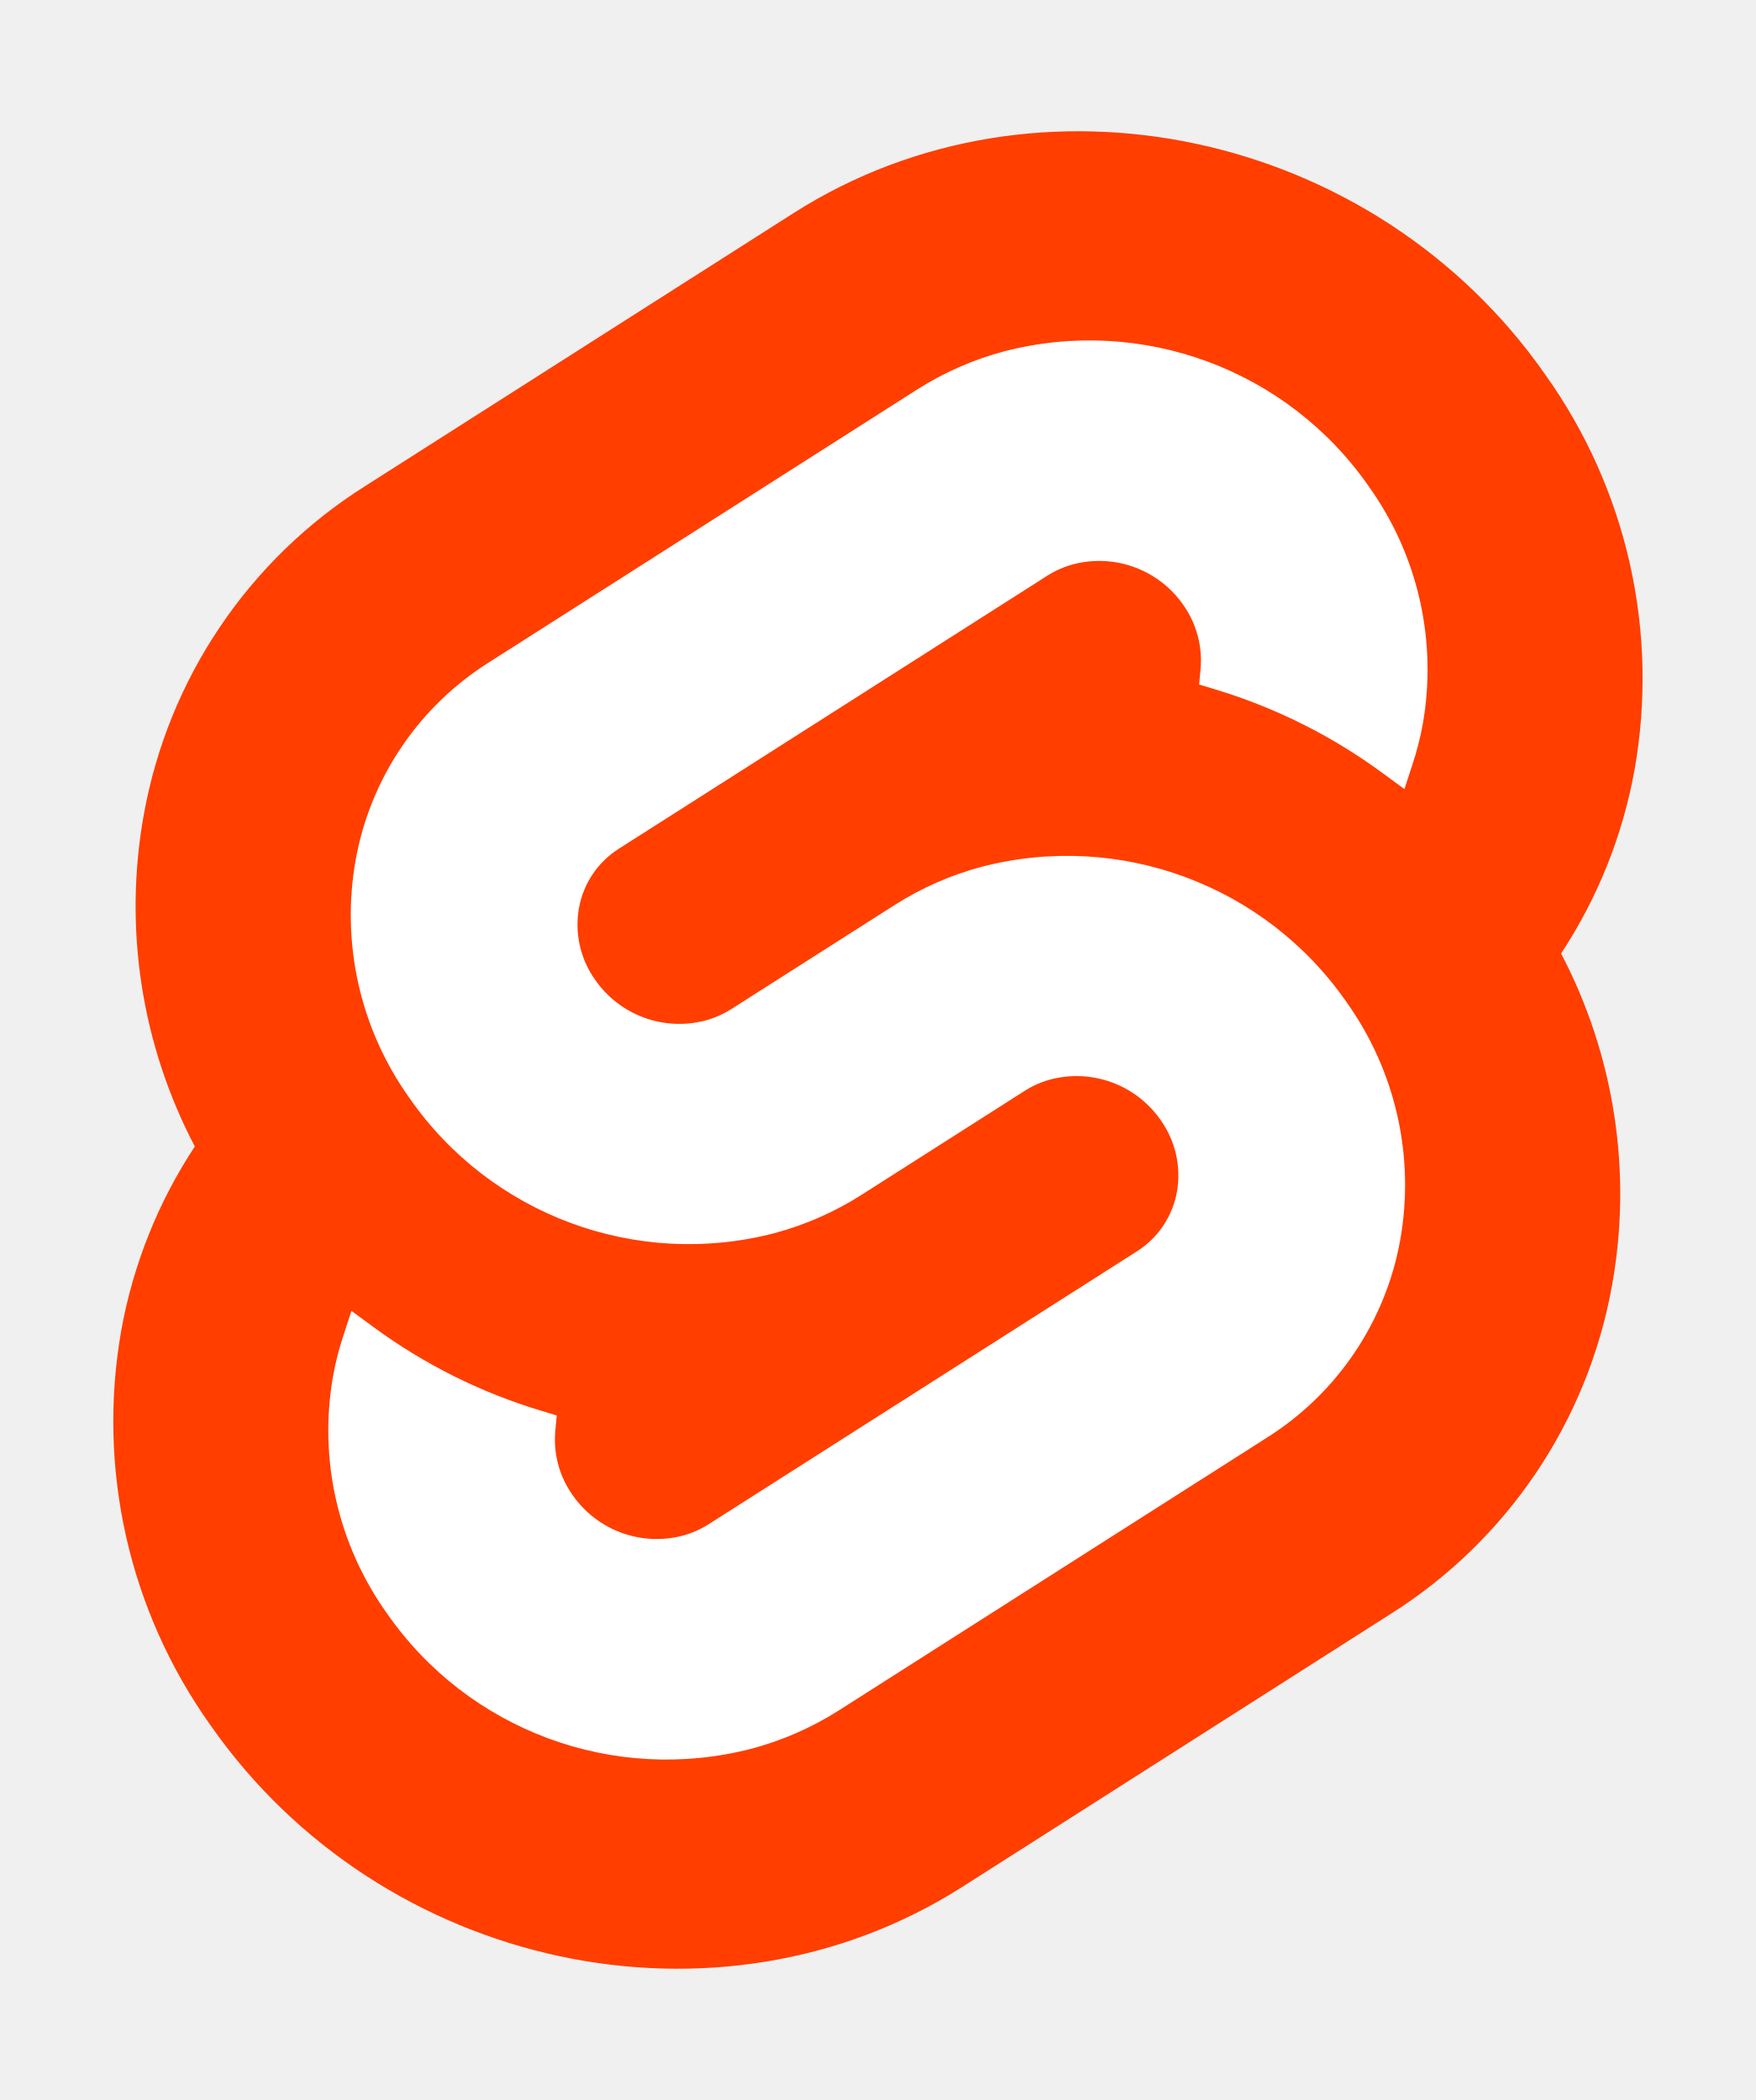
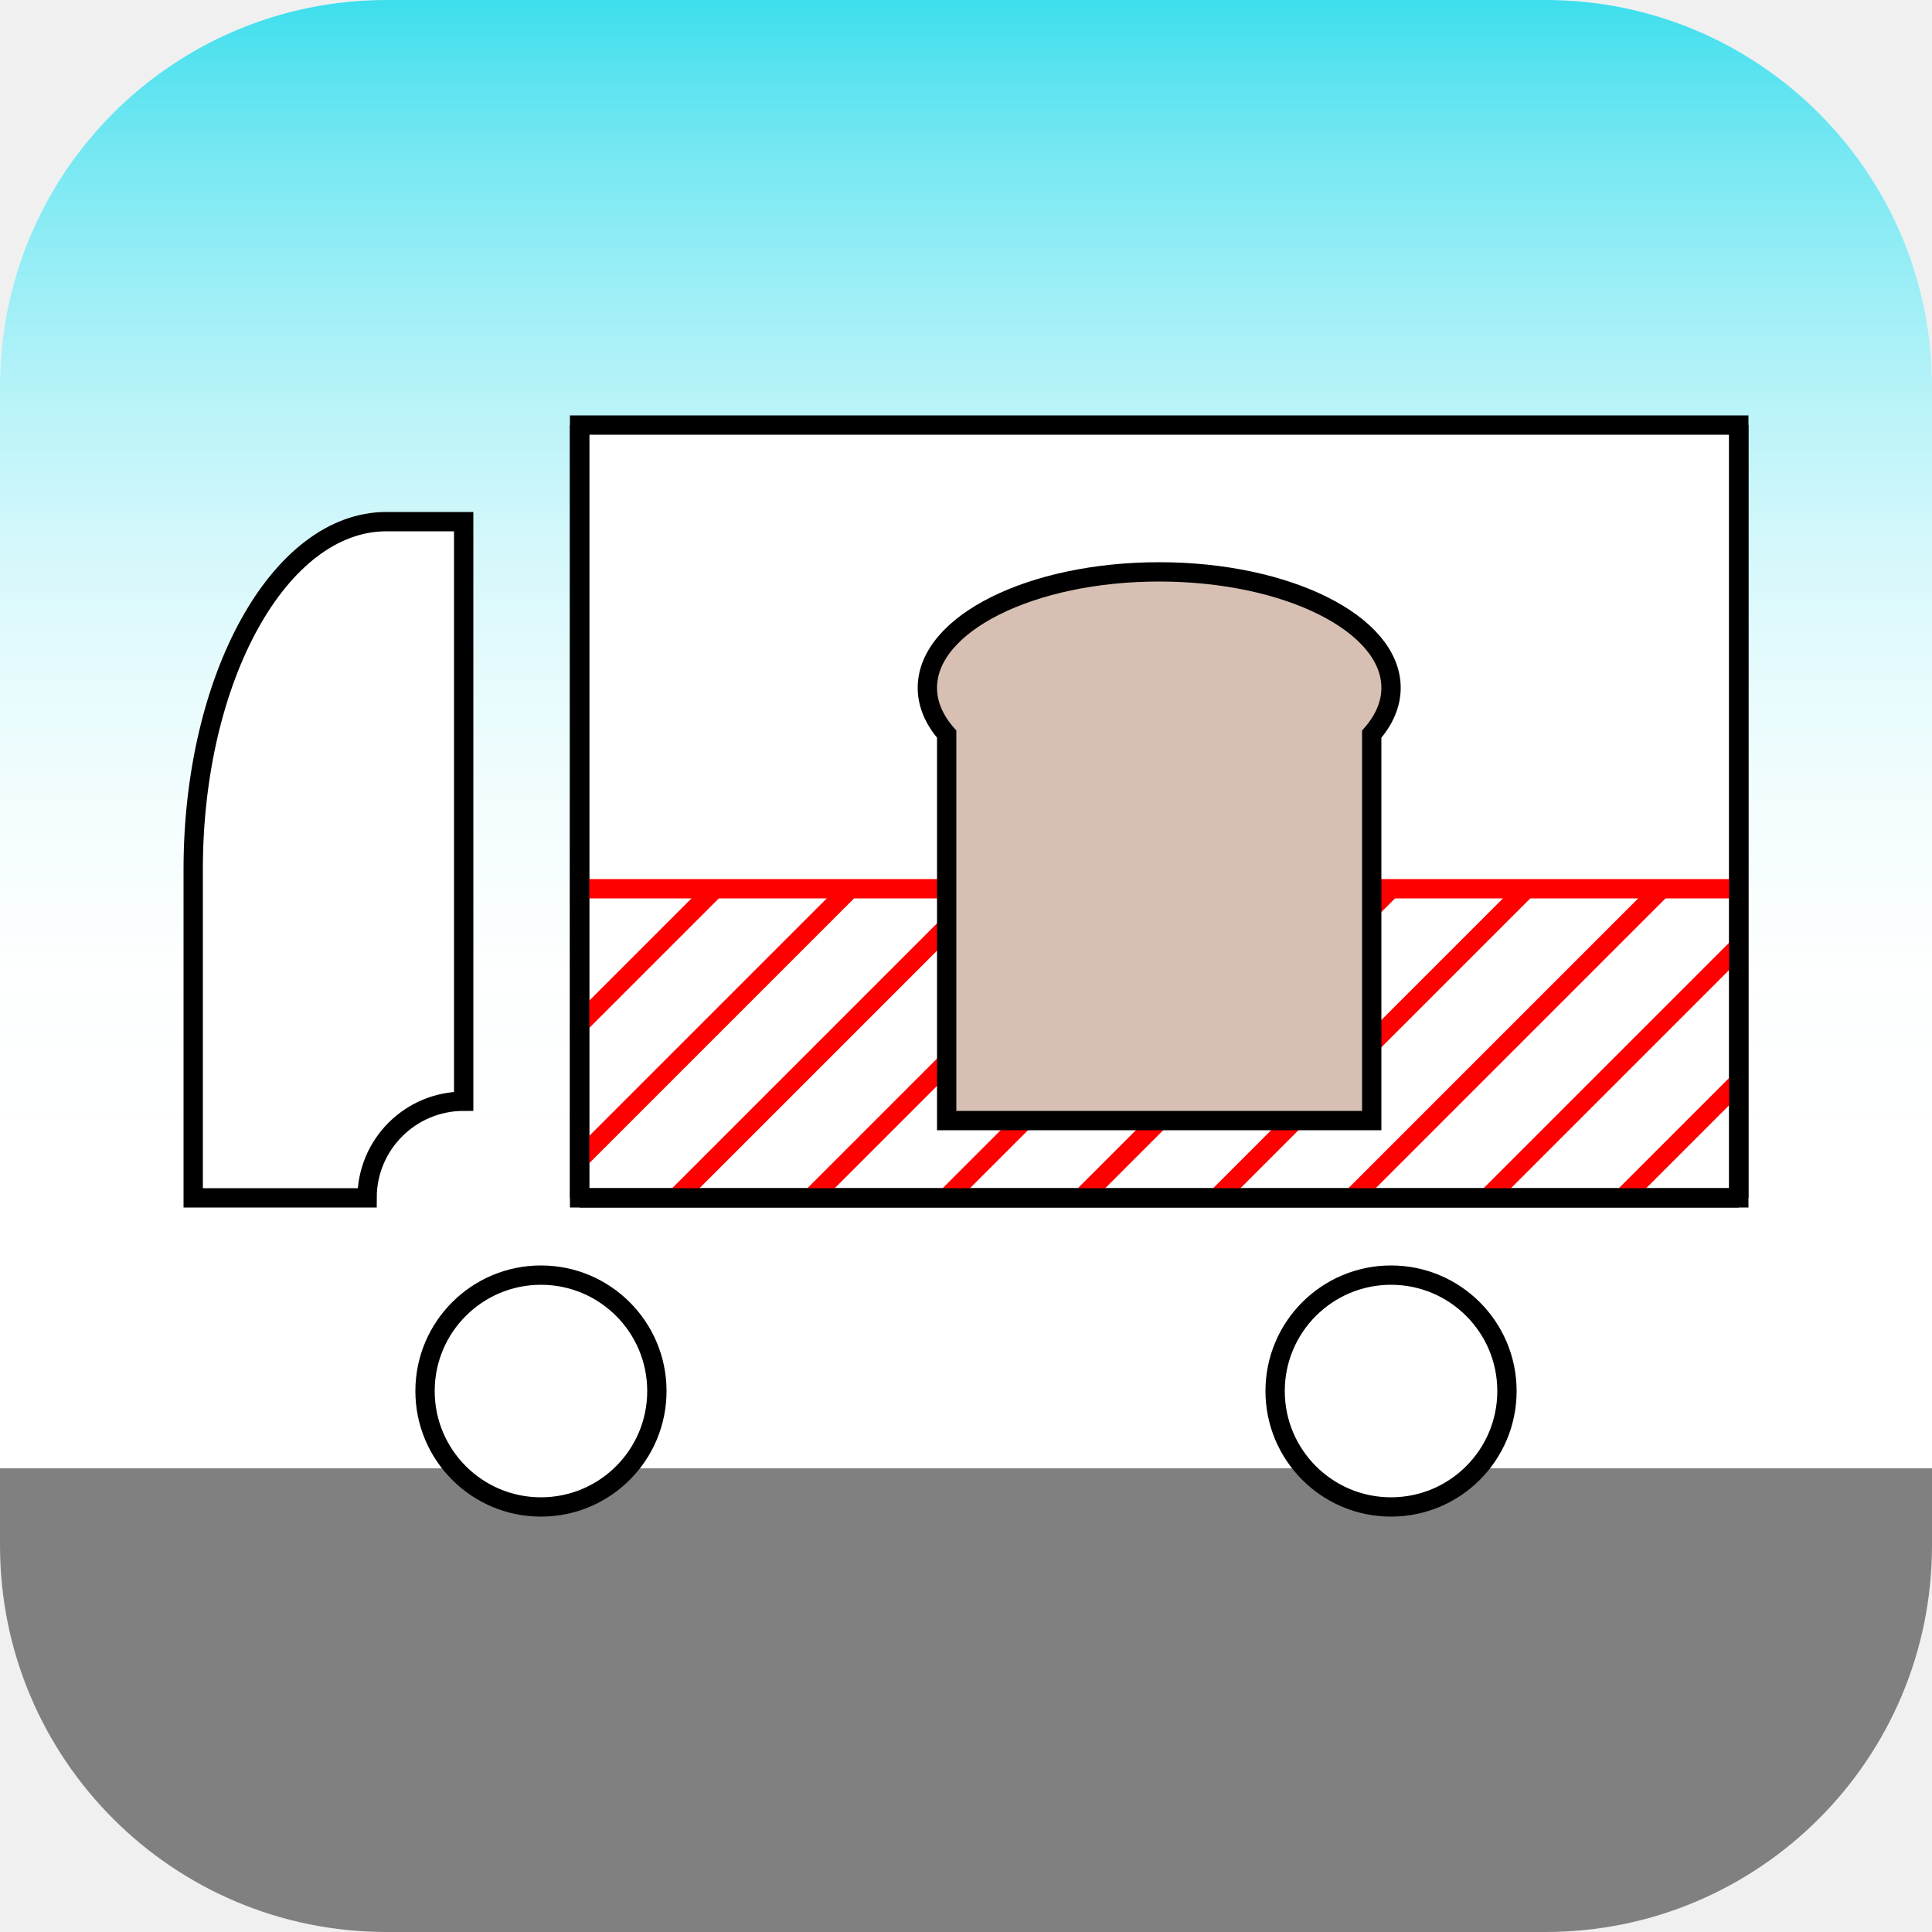
- <svg xmlns="http://www.w3.org/2000/svg" width="107" height="128" viewBox="0 0 107 128">
-   <path d="M94.157 22.819c-10.4-14.885-30.94-19.297-45.792-9.835L22.282 29.608A29.92 29.92 0 0 0 8.764 49.65a31.5 31.5 0 0 0 3.108 20.231 30 30 0 0 0-4.477 11.183 31.9 31.9 0 0 0 5.448 24.116c10.402 14.887 30.942 19.297 45.791 9.835l26.083-16.624A29.92 29.92 0 0 0 98.235 78.35a31.53 31.53 0 0 0-3.105-20.232 30 30 0 0 0 4.474-11.182 31.88 31.88 0 0 0-5.447-24.116" style="fill:#ff3e00" />
-   <path d="M45.817 106.582a20.72 20.72 0 0 1-22.237-8.243 19.17 19.17 0 0 1-3.277-14.503 18 18 0 0 1 .624-2.435l.49-1.498 1.337.981a33.6 33.6 0 0 0 10.203 5.098l.97.294-.09.968a5.85 5.85 0 0 0 1.052 3.878 6.24 6.24 0 0 0 6.695 2.485 5.8 5.8 0 0 0 1.603-.704L69.27 76.28a5.43 5.43 0 0 0 2.45-3.631 5.8 5.8 0 0 0-.987-4.371 6.24 6.24 0 0 0-6.698-2.487 5.7 5.7 0 0 0-1.6.704l-9.953 6.345a19 19 0 0 1-5.296 2.326 20.72 20.72 0 0 1-22.237-8.243 19.17 19.17 0 0 1-3.277-14.502 17.99 17.99 0 0 1 8.13-12.052l26.081-16.623a19 19 0 0 1 5.3-2.329 20.72 20.72 0 0 1 22.237 8.243 19.17 19.17 0 0 1 3.277 14.503 18 18 0 0 1-.624 2.435l-.49 1.498-1.337-.98a33.6 33.6 0 0 0-10.203-5.1l-.97-.294.09-.968a5.86 5.86 0 0 0-1.052-3.878 6.24 6.24 0 0 0-6.696-2.485 5.8 5.8 0 0 0-1.602.704L37.73 51.72a5.42 5.42 0 0 0-2.449 3.63 5.79 5.79 0 0 0 .986 4.372 6.24 6.24 0 0 0 6.698 2.486 5.8 5.8 0 0 0 1.602-.704l9.952-6.342a19 19 0 0 1 5.295-2.328 20.72 20.72 0 0 1 22.237 8.242 19.17 19.17 0 0 1 3.277 14.503 18 18 0 0 1-8.13 12.053l-26.081 16.622a19 19 0 0 1-5.3 2.328" style="fill:#fff" />
+ <svg xmlns="http://www.w3.org/2000/svg" id="Layer_1" data-name="Layer 1" viewBox="0 0 500 500">
+   <defs>
+     <style>.cls-1{fill:none;}.cls-2{clip-path:url(#clip-path);}.cls-3,.cls-6,.cls-7{fill:#fff;}.cls-4{fill:gray;}.cls-5{fill:url(#linear-gradient);}.cls-6,.cls-8{stroke:#000;}.cls-6,.cls-7,.cls-8{stroke-miterlimit:10;stroke-width:5px;}.cls-7{stroke:red;}.cls-8{fill:#d7c0b3;}</style>
+     <clipPath id="clip-path">
+       <rect class="cls-1" width="500" height="500" rx="100" />
+     </clipPath>
+     <linearGradient id="linear-gradient" x1="100" y1="150" x2="400" y2="150" gradientTransform="translate(0 0)" gradientUnits="userSpaceOnUse">
+       <stop offset="0" stop-color="#3ddeed" />
+       <stop offset="0.03" stop-color="#3ddeed" stop-opacity="0.92" />
+       <stop offset="0.13" stop-color="#3ddeed" stop-opacity="0.71" />
+       <stop offset="0.24" stop-color="#3ddeed" stop-opacity="0.52" />
+       <stop offset="0.35" stop-color="#3ddeed" stop-opacity="0.36" />
+       <stop offset="0.46" stop-color="#3ddeed" stop-opacity="0.23" />
+       <stop offset="0.58" stop-color="#3ddeed" stop-opacity="0.13" />
+       <stop offset="0.7" stop-color="#3ddeed" stop-opacity="0.06" />
+       <stop offset="0.83" stop-color="#3ddeed" stop-opacity="0.01" />
+       <stop offset="1" stop-color="#3ddeed" stop-opacity="0" />
+     </linearGradient>
+   </defs>
+   <g class="cls-2">
+     <rect class="cls-3" width="500" height="500" />
+     <rect class="cls-4" y="380" width="500" height="120" />
+     <rect class="cls-5" x="100" y="-100" width="300" height="500" transform="translate(400 -100) rotate(90)" />
+     <rect class="cls-6" x="150" y="110" width="300" height="200" />
+     <circle class="cls-6" cx="360" cy="360" r="30" />
+     <path class="cls-6" d="M120,135V285a25,25,0,0,0-25,25H50V225c0-49.71,22.39-90,50-90Z" />
+     <circle class="cls-6" cx="140" cy="360" r="30" />
+     <line class="cls-7" x1="150" y1="265" x2="185" y2="230" />
+     <line class="cls-7" x1="150" y1="300" x2="220" y2="230" />
+     <line class="cls-7" x1="175" y1="310" x2="255" y2="230" />
+     <line class="cls-7" x1="210" y1="310" x2="290" y2="230" />
+     <line class="cls-7" x1="245" y1="310" x2="325" y2="230" />
+     <line class="cls-7" x1="280" y1="310" x2="360" y2="230" />
+     <line class="cls-7" x1="315" y1="310" x2="395" y2="230" />
+     <line class="cls-7" x1="350" y1="310" x2="430" y2="230" />
+     <line class="cls-7" x1="385" y1="310" x2="450" y2="245" />
+     <line class="cls-7" x1="420" y1="310" x2="450" y2="280" />
+     <line class="cls-7" x1="150" y1="230" x2="450" y2="230" />
+     <line class="cls-6" x1="150" y1="310" x2="450" y2="310" />
+     <line class="cls-6" x1="150" y1="310" x2="150" y2="110" />
+     <line class="cls-6" x1="450" y1="310" x2="450" y2="110" />
+     <path class="cls-8" d="M360,178c0,4.27-1.79,8.33-5,12V290H245V190c-3.21-3.67-5-7.73-5-12,0-16.57,26.86-30,60-30S360,161.43,360,178Z" />
+   </g>
</svg>
